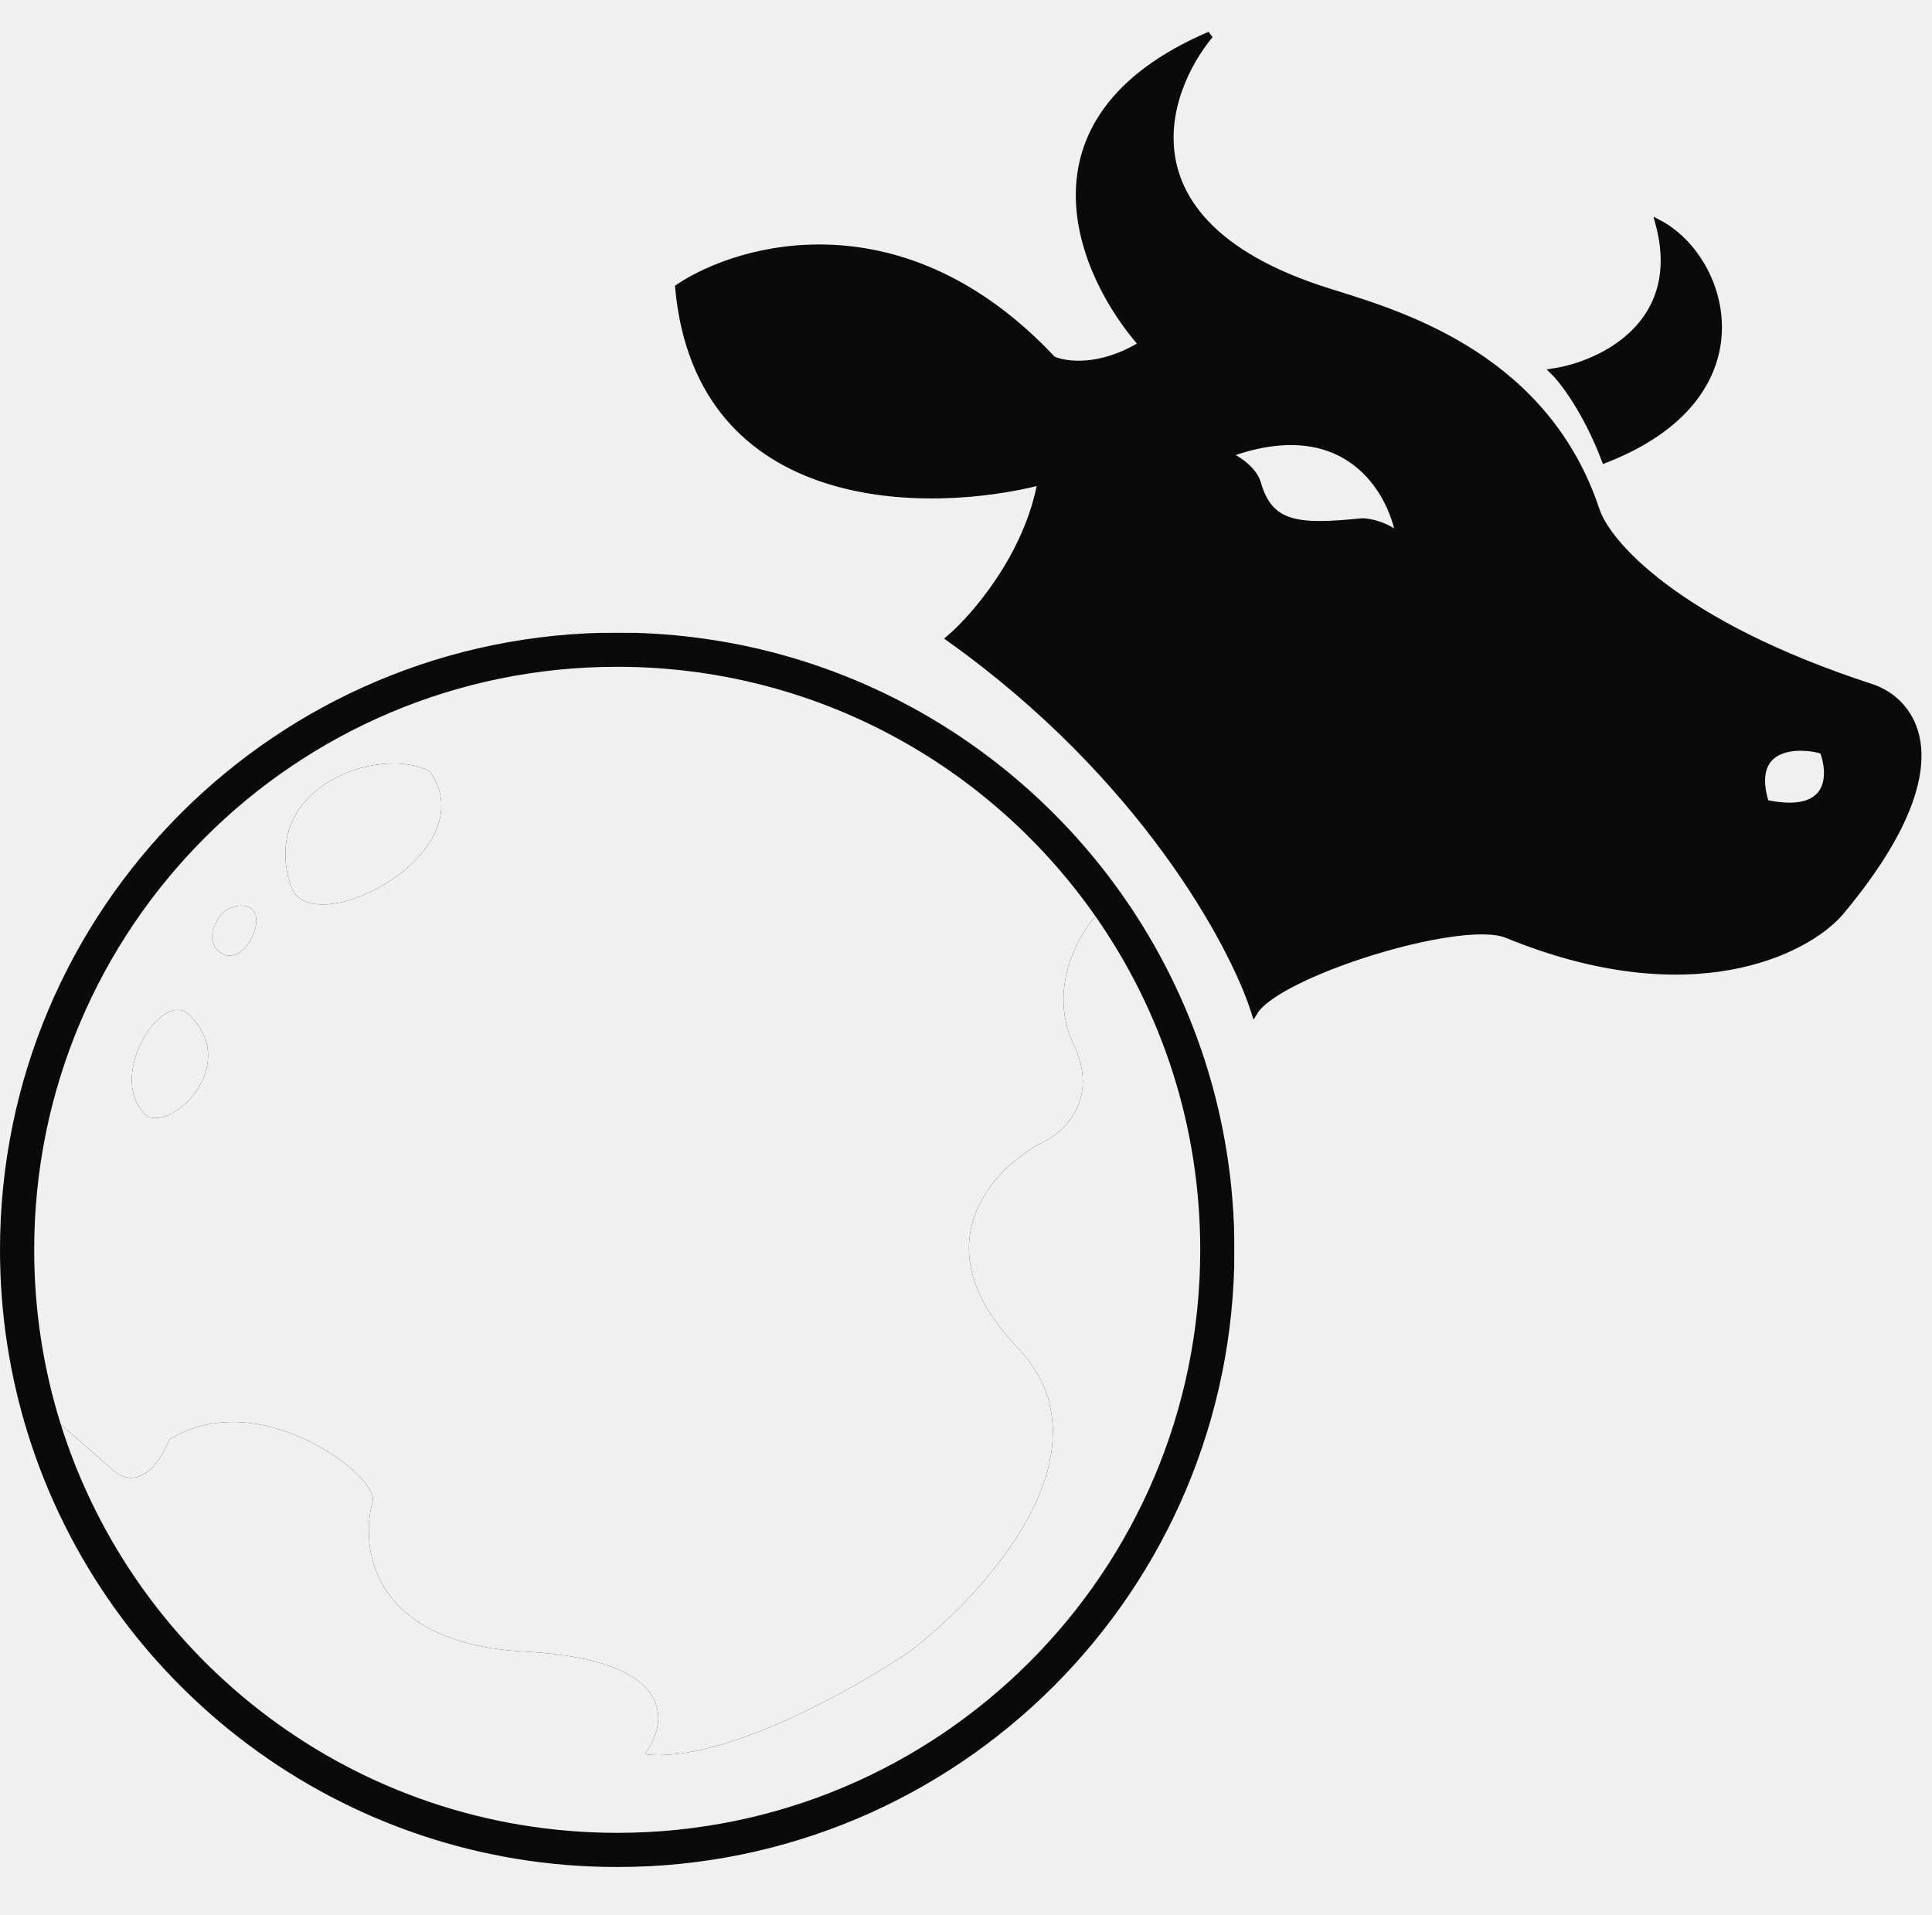
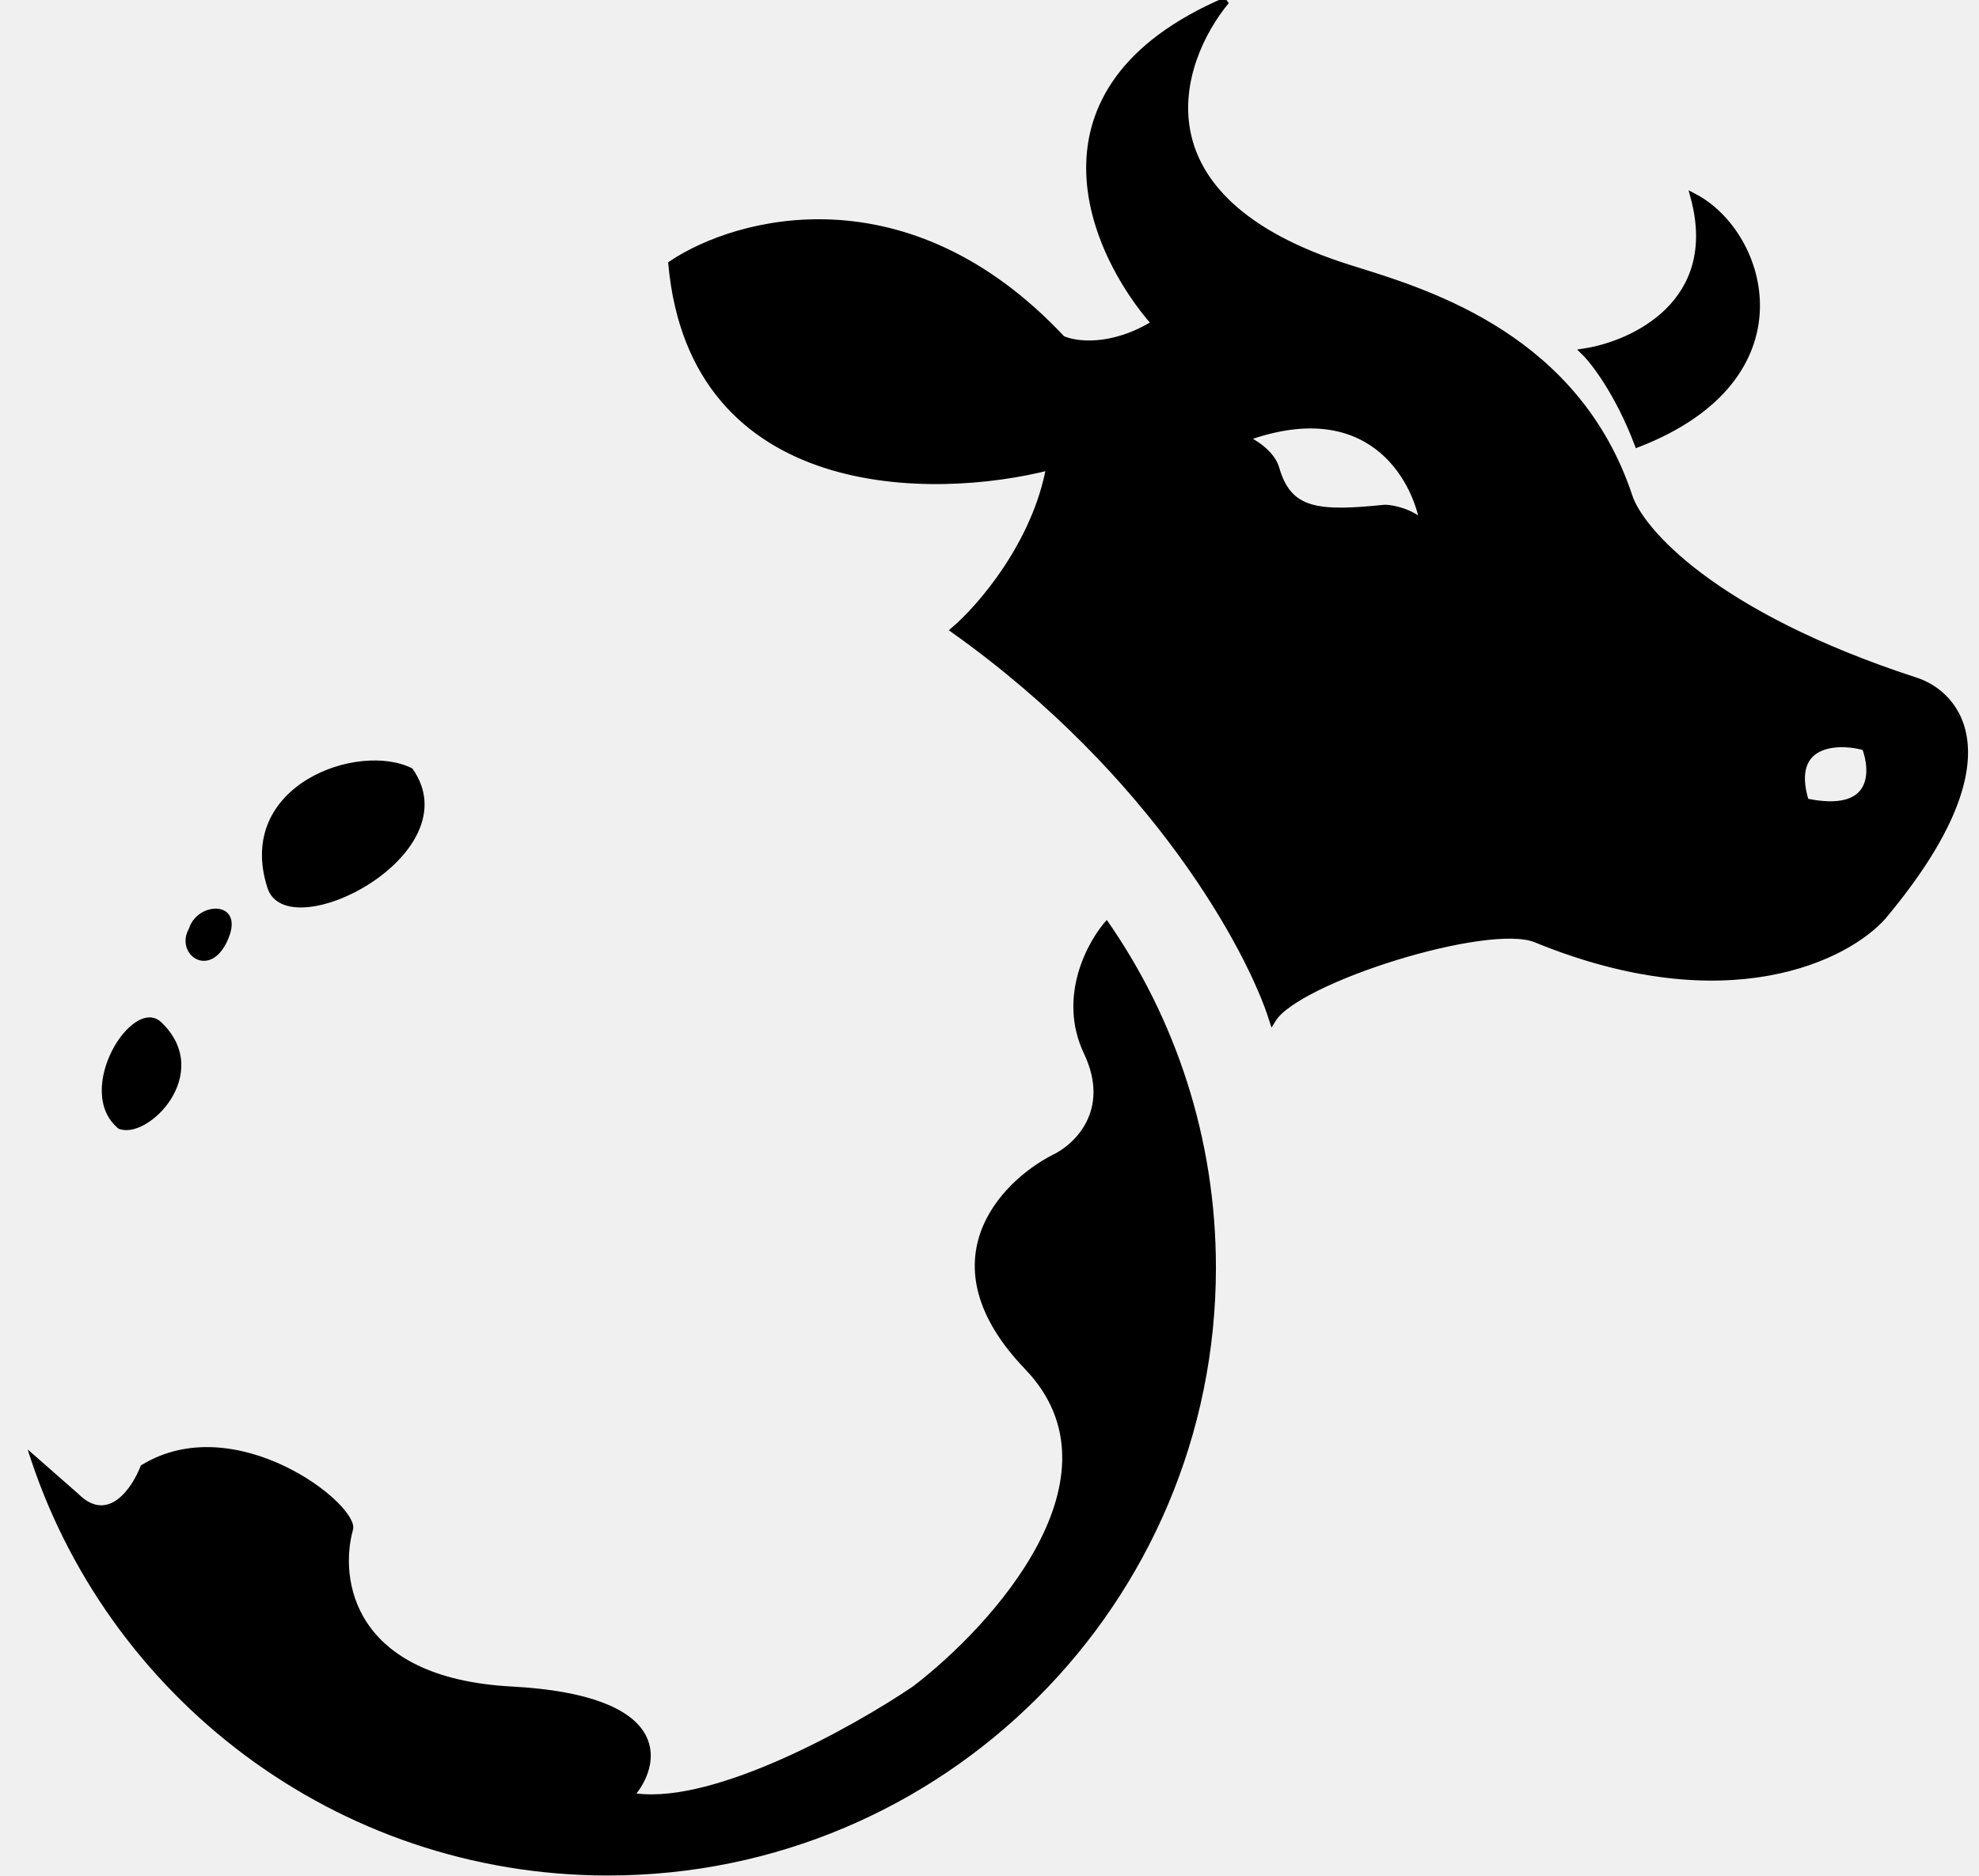
- <svg xmlns="http://www.w3.org/2000/svg" width="565" height="560" viewBox="0 0 565 560" fill="none">
-   <mask id="stroke0_5_81" maskUnits="userSpaceOnUse" x="0" y="185" width="361" height="361" fill="black">
-     <rect fill="white" y="185" width="361" height="361" />
-     <path d="M351 365.5C351 459.664 274.665 536 180.5 536C104.101 536 39.438 485.751 17.759 416.5L32 429C40.4 437.4 47.167 427.166 49.5 421C75.9 404.6 110.963 432 109 439C105.167 452.666 108.7 480.6 153.5 483C198.3 485.4 195.5 504 188.5 513C210.9 515.8 249.5 494.166 266 483C288.5 465.833 326.3 424 297.5 394C268.7 364 290.5 341.5 305 334C311.167 331.166 321.6 321.5 314 305.5C306.4 289.5 315.093 273.833 320.389 268C339.683 295.63 351 329.243 351 365.5Z" fill-rule="evenodd" clip-rule="evenodd" />
-     <path d="M43.235 326.539C51.39 330.003 70.204 311.049 55.258 296.727C47.145 288.954 30.368 315.982 43.235 326.539Z" fill-rule="evenodd" clip-rule="evenodd" />
-     <path d="M125.648 225.53C110.717 217.831 75.736 230.113 85 259C90.533 276.252 142.739 249.596 125.648 225.53Z" fill-rule="evenodd" clip-rule="evenodd" />
-     <path d="M63 270.413C65.5 262.413 79.5 262.413 73.5 274.413C68.412 284.589 59 277.413 63 270.413Z" fill-rule="evenodd" clip-rule="evenodd" />
-     <path d="M32 429L17.759 416.5C12.717 400.396 10 383.265 10 365.5C10 271.335 86.335 195 180.5 195C238.408 195 289.574 223.869 320.389 268C315.093 273.833 306.4 289.5 314 305.5C321.6 321.5 311.167 331.166 305 334C290.5 341.5 268.7 364 297.5 394C326.3 424 288.5 465.833 266 483C249.5 494.166 210.9 515.8 188.5 513C195.5 504 198.3 485.4 153.5 483C108.7 480.6 105.167 452.666 109 439C110.963 432 75.9 404.6 49.5 421C47.167 427.166 40.4 437.4 32 429ZM43.235 326.539C51.39 330.003 70.204 311.049 55.258 296.727C47.145 288.954 30.368 315.982 43.235 326.539ZM125.648 225.53C110.717 217.831 75.736 230.113 85 259C90.533 276.252 142.739 249.596 125.648 225.53ZM63 270.413C65.5 262.413 79.5 262.413 73.5 274.413C68.412 284.589 59 277.413 63 270.413Z" fill-rule="evenodd" clip-rule="evenodd" />
-   </mask>
-   <path d="M32 429L35.535 425.464L35.42 425.349L35.298 425.242L32 429ZM49.5 421L46.862 416.753L45.423 417.646L44.824 419.23L49.5 421ZM109 439L113.814 440.35V440.35L109 439ZM188.5 513L184.553 509.93L179.155 516.871L187.88 517.961L188.5 513ZM266 483L268.802 487.141L268.92 487.061L269.033 486.975L266 483ZM305 334L302.913 329.456L302.806 329.505L302.703 329.559L305 334ZM43.235 326.539L40.064 330.404L40.619 330.86L41.28 331.14L43.235 326.539ZM55.258 296.727L58.717 293.117V293.117L55.258 296.727ZM125.648 225.53L129.725 222.635L129.021 221.644L127.94 221.086L125.648 225.53ZM85 259L80.239 260.527V260.527L85 259ZM63 270.413L67.341 272.894L67.611 272.422L67.772 271.904L63 270.413ZM73.5 274.413L69.028 272.177V272.177L73.5 274.413ZM17.759 416.5L14.46 420.258L28.702 432.758L32 429L35.298 425.242L21.057 412.742L17.759 416.5ZM32 429L28.465 432.535C31.155 435.226 34.226 436.92 37.612 437.149C40.989 437.378 43.853 436.094 46.029 434.46C50.165 431.351 52.87 426.221 54.176 422.769L49.5 421L44.824 419.23C43.796 421.945 41.951 425.015 40.022 426.465C39.163 427.11 38.615 427.194 38.288 427.172C37.97 427.151 37.045 426.974 35.535 425.464L32 429ZM49.5 421L52.138 425.247C63.262 418.337 76.635 420.409 87.722 425.732C93.194 428.359 97.767 431.633 100.776 434.529C102.293 435.991 103.272 437.222 103.789 438.094C104.469 439.241 103.846 438.859 104.186 437.649L109 439L113.814 440.35C114.644 437.39 113.356 434.621 112.391 432.994C111.263 431.092 109.618 429.162 107.712 427.326C103.873 423.629 98.4 419.766 92.05 416.717C79.497 410.69 62.138 407.263 46.862 416.753L49.5 421ZM109 439L104.186 437.649C101.981 445.512 101.845 457.504 108.854 468.001C115.997 478.698 129.802 486.737 153.233 487.993L153.5 483L153.767 478.007C132.398 476.862 122.036 469.735 117.171 462.448C112.172 454.962 112.186 446.155 113.814 440.35L109 439ZM153.5 483L153.233 487.993C175.439 489.182 183.661 494.368 186.257 498.286C188.526 501.712 187.505 506.135 184.553 509.93L188.5 513L192.447 516.069C196.495 510.865 200.374 501.488 194.593 492.763C189.139 484.532 176.361 479.217 153.767 478.007L153.5 483ZM188.5 513L187.88 517.961C200.566 519.547 216.937 514.28 231.494 507.806C246.321 501.212 260.353 492.859 268.802 487.141L266 483L263.198 478.859C255.147 484.308 241.629 492.354 227.431 498.669C212.963 505.103 198.834 509.253 189.12 508.038L188.5 513ZM266 483L269.033 486.975C280.618 478.136 296.288 462.867 305.406 445.653C309.981 437.016 313.067 427.587 312.891 418.056C312.713 408.379 309.172 398.938 301.107 390.537L297.5 394L293.893 397.462C300.228 404.061 302.762 411.1 302.893 418.24C303.027 425.527 300.657 433.255 296.569 440.972C288.362 456.466 273.882 470.697 262.967 479.025L266 483ZM297.5 394L301.107 390.537C287.691 376.562 286.839 365.36 289.724 357.236C292.813 348.538 300.704 341.851 307.297 338.441L305 334L302.703 329.559C294.796 333.648 284.537 341.961 280.301 353.889C275.861 366.389 278.509 381.438 293.893 397.462L297.5 394ZM305 334L307.087 338.543C310.978 336.756 316.08 332.923 319.118 326.956C322.291 320.725 322.943 312.674 318.516 303.354L314 305.5L309.484 307.645C312.657 314.325 311.892 319.108 310.207 322.419C308.387 325.993 305.189 328.41 302.913 329.456L305 334ZM314 305.5L318.516 303.354C315.349 296.686 315.535 290.059 317.169 284.302C318.826 278.459 321.917 273.755 324.091 271.361L320.389 268L316.688 264.639C313.565 268.078 309.661 274.124 307.548 281.573C305.411 289.107 305.051 298.314 309.484 307.645L314 305.5ZM43.235 326.539L41.28 331.14C45.425 332.902 49.889 331.534 53.117 329.709C56.549 327.768 59.791 324.683 62.135 320.975C64.49 317.252 66.105 312.63 65.824 307.633C65.536 302.531 63.291 297.5 58.717 293.117L55.258 296.727L51.799 300.338C54.698 303.116 55.706 305.825 55.84 308.196C55.979 310.673 55.184 313.258 53.683 315.631C52.174 318.018 50.117 319.917 48.195 321.004C46.069 322.206 45.123 321.908 45.191 321.937L43.235 326.539ZM55.258 296.727L58.717 293.117C56.785 291.266 54.38 290.311 51.819 290.344C49.401 290.375 47.226 291.277 45.455 292.408C41.958 294.643 38.978 298.435 36.919 302.499C34.834 306.615 33.408 311.565 33.547 316.475C33.688 321.478 35.488 326.65 40.064 330.404L43.235 326.539L46.407 322.673C44.549 321.149 43.621 318.984 43.543 316.193C43.461 313.309 44.325 310.008 45.839 307.019C47.38 303.978 49.311 301.811 50.84 300.835C51.194 300.608 51.474 300.48 51.672 300.411C51.868 300.343 51.956 300.343 51.949 300.343C51.809 300.345 51.703 300.246 51.799 300.338L55.258 296.727ZM125.648 225.53L127.94 221.086C123.098 218.589 117.069 217.891 111.201 218.474C105.272 219.063 99.066 220.998 93.663 224.267C88.252 227.54 83.465 232.269 80.757 238.511C78.016 244.828 77.591 252.271 80.239 260.527L85 259L89.761 257.473C87.777 251.285 88.251 246.361 89.93 242.491C91.642 238.546 94.796 235.269 98.839 232.823C102.889 230.373 107.649 228.876 112.189 228.425C116.79 227.968 120.733 228.621 123.357 229.974L125.648 225.53ZM85 259L80.239 260.527C81.39 264.116 83.848 266.635 86.966 268.053C89.925 269.399 93.284 269.683 96.503 269.416C102.934 268.881 110.227 266.035 116.526 261.956C122.819 257.881 128.727 252.182 131.829 245.425C135.061 238.386 135.154 230.28 129.725 222.635L125.648 225.53L121.572 228.425C124.688 232.814 124.664 237.064 122.741 241.252C120.689 245.723 116.404 250.122 111.09 253.562C105.782 256.999 100.054 259.086 95.675 259.45C93.488 259.631 91.995 259.355 91.107 258.951C90.377 258.619 89.993 258.197 89.761 257.473L85 259ZM63 270.413L67.772 271.904C67.988 271.214 68.459 270.653 69.102 270.268C69.425 270.076 69.756 269.951 70.052 269.887C70.355 269.823 70.554 269.835 70.632 269.848C70.707 269.86 70.591 269.857 70.4 269.708C70.18 269.537 70.04 269.309 69.987 269.146C69.945 269.017 70.025 269.139 69.941 269.655C69.854 270.178 69.612 271.008 69.028 272.177L73.5 274.413L77.972 276.649C79.744 273.105 80.587 269.406 79.497 266.055C78.302 262.377 75.245 260.468 72.243 259.978C66.853 259.098 60.259 262.421 58.228 268.922L63 270.413ZM73.5 274.413L69.028 272.177C68.118 273.996 67.336 274.404 67.204 274.46C67.136 274.488 67.144 274.471 67.206 274.475C67.26 274.478 67.29 274.494 67.289 274.494C67.269 274.482 67.135 274.382 67.069 274.134C67.02 273.952 66.971 273.541 67.341 272.894L63 270.413L58.659 267.932C55.327 273.764 57.406 280.414 62.395 283.214C64.935 284.64 68.083 284.944 71.097 283.671C74.036 282.429 76.338 279.918 77.972 276.649L73.5 274.413ZM17.759 416.5L8.215 419.487H8.215L17.759 416.5ZM320.389 268L328.588 262.275V262.275L320.389 268ZM351 365.5H341C341 454.141 269.142 526 180.5 526V536V546C280.187 546 361 465.187 361 365.5H351ZM180.5 536V526C108.597 526 47.713 478.711 27.302 413.512L17.759 416.5L8.215 419.487C31.164 492.791 99.605 546 180.5 546V536ZM320.389 268L312.191 273.725C330.35 299.731 341 331.357 341 365.5H351H361C361 327.13 349.017 291.53 328.588 262.275L320.389 268ZM17.759 416.5L27.302 413.512C22.56 398.365 20 382.24 20 365.5H10H0C0 384.29 2.875 402.428 8.215 419.487L17.759 416.5ZM10 365.5H20C20 276.858 91.858 205 180.5 205V195V185C80.813 185 0 265.812 0 365.5H10ZM180.5 195V205C235.003 205 283.165 232.158 312.191 273.725L320.389 268L328.588 262.275C295.982 215.58 241.813 185 180.5 185V195Z" fill="#0A0A0A" mask="url(#stroke0_5_81)" />
-   <path d="M353.829 10.226C339.783 27.222 327.032 66.028 388.395 85.283C389.153 85.523 389.947 85.771 390.772 86.029C411.514 92.515 452.166 105.227 466.801 149.192C469.866 158.708 490.178 182.371 546.909 200.902C559.236 204.677 574.711 223.177 538.001 266.981C528.006 278.279 494.561 295.368 440.747 273.336C427.293 267.828 373.758 284.622 366.875 295.814C360.643 276.173 334.088 226.852 277.72 186.692C285.018 180.446 300.579 162.526 304.435 140.81C271.623 149.264 204.484 149.75 198.426 84.06C216.813 71.766 264.433 58.769 307.817 105.129C311.442 106.818 321.754 108.298 334.004 100.717C316.468 80.891 295.882 35.036 353.829 10.226ZM533.137 219.523C527.177 217.601 510.754 216.774 516.312 234.898C536.058 239.095 535.756 226.396 533.137 219.523ZM409.248 157.008C406.988 143.595 393.742 119.995 358.84 132.898C361.313 133.944 366.565 137.114 367.792 141.421C371.37 153.985 380.001 154.412 398.476 152.553C400.575 152.618 405.667 153.598 409.248 157.008ZM485.112 65.304C504.937 75.756 517.047 115.841 469.347 134.409C463.975 120.27 457.163 111.388 454.429 108.714C467.99 106.638 493.114 95.049 485.112 65.304Z" fill="#0A0A0A" stroke-width="2" stroke="#0A0A0A" />
+ <svg xmlns="http://www.w3.org/2000/svg" width="555" height="526" viewBox="0 10 555 526" fill="none">
+   <path d="M33.235 326.539C41.39 330.003 60.204 311.049 45.258 296.727C37.145 288.954 20.368 315.982 33.235 326.539Z" fill-rule="evenodd" clip-rule="evenodd" fill="black" />
+   <path d="M115.648 225.53C100.717 217.831 65.736 230.113 75 259C80.533 276.252 132.739 249.596 115.648 225.53Z" fill-rule="evenodd" clip-rule="evenodd" fill="black" />
+   <path d="M53 270.413C55.5 262.413 69.5 262.413 63.5 274.413C58.412 284.589 49 277.413 53 270.413Z" fill-rule="evenodd" clip-rule="evenodd" fill="black" />
+   <path d="M7.758 416.5L22 429C30.4 437.4 37.167 427.166 39.5 421C65.9 404.6 100.963 432 99 439C95.167 452.666 98.7 480.6 143.5 483C188.3 485.4 185.5 504 178.5 513C200.9 515.8 239.5 494.166 256 483C278.5 465.833 316.3 424 287.5 394C258.7 364 280.5 341.5 295 334C301.167 331.166 311.6 321.5 304 305.5C296.4 289.5 305.093 273.833 310.389 268C329.683 295.63 341 329.243 341 365.5C341 459.664 264.665 536 170.5 536C94.101 536 29.438 485.751 7.758 416.5Z" fill-rule="evenodd" clip-rule="evenodd" fill="black" />
+   <path d="M343.829 10.226C329.783 27.222 317.032 66.028 378.395 85.283C379.153 85.523 379.947 85.771 380.772 86.029C401.514 92.515 442.166 105.227 456.801 149.192C459.866 158.708 480.178 182.371 536.909 200.902C549.236 204.677 564.711 223.177 528.001 266.981C518.006 278.279 484.561 295.368 430.747 273.336C417.293 267.828 363.758 284.622 356.875 295.814C350.643 276.173 324.088 226.852 267.72 186.692C275.018 180.446 290.579 162.526 294.435 140.81C261.623 149.264 194.484 149.75 188.426 84.06C206.813 71.766 254.433 58.769 297.817 105.129C301.442 106.818 311.754 108.298 324.004 100.717C306.468 80.891 285.882 35.036 343.829 10.226ZM523.137 219.523C517.177 217.601 500.754 216.774 506.312 234.898C526.058 239.095 525.756 226.396 523.137 219.523ZM399.248 157.008C396.988 143.595 383.742 119.995 348.84 132.898C351.313 133.944 356.565 137.114 357.792 141.421C361.37 153.985 370.001 154.412 388.476 152.553C390.575 152.618 395.667 153.598 399.248 157.008ZM475.112 65.304C494.937 75.756 507.047 115.841 459.347 134.409C453.975 120.27 447.163 111.388 444.429 108.714C457.99 106.638 483.114 95.049 475.112 65.304Z" fill="black" stroke-width="2" stroke="black" />
</svg>
